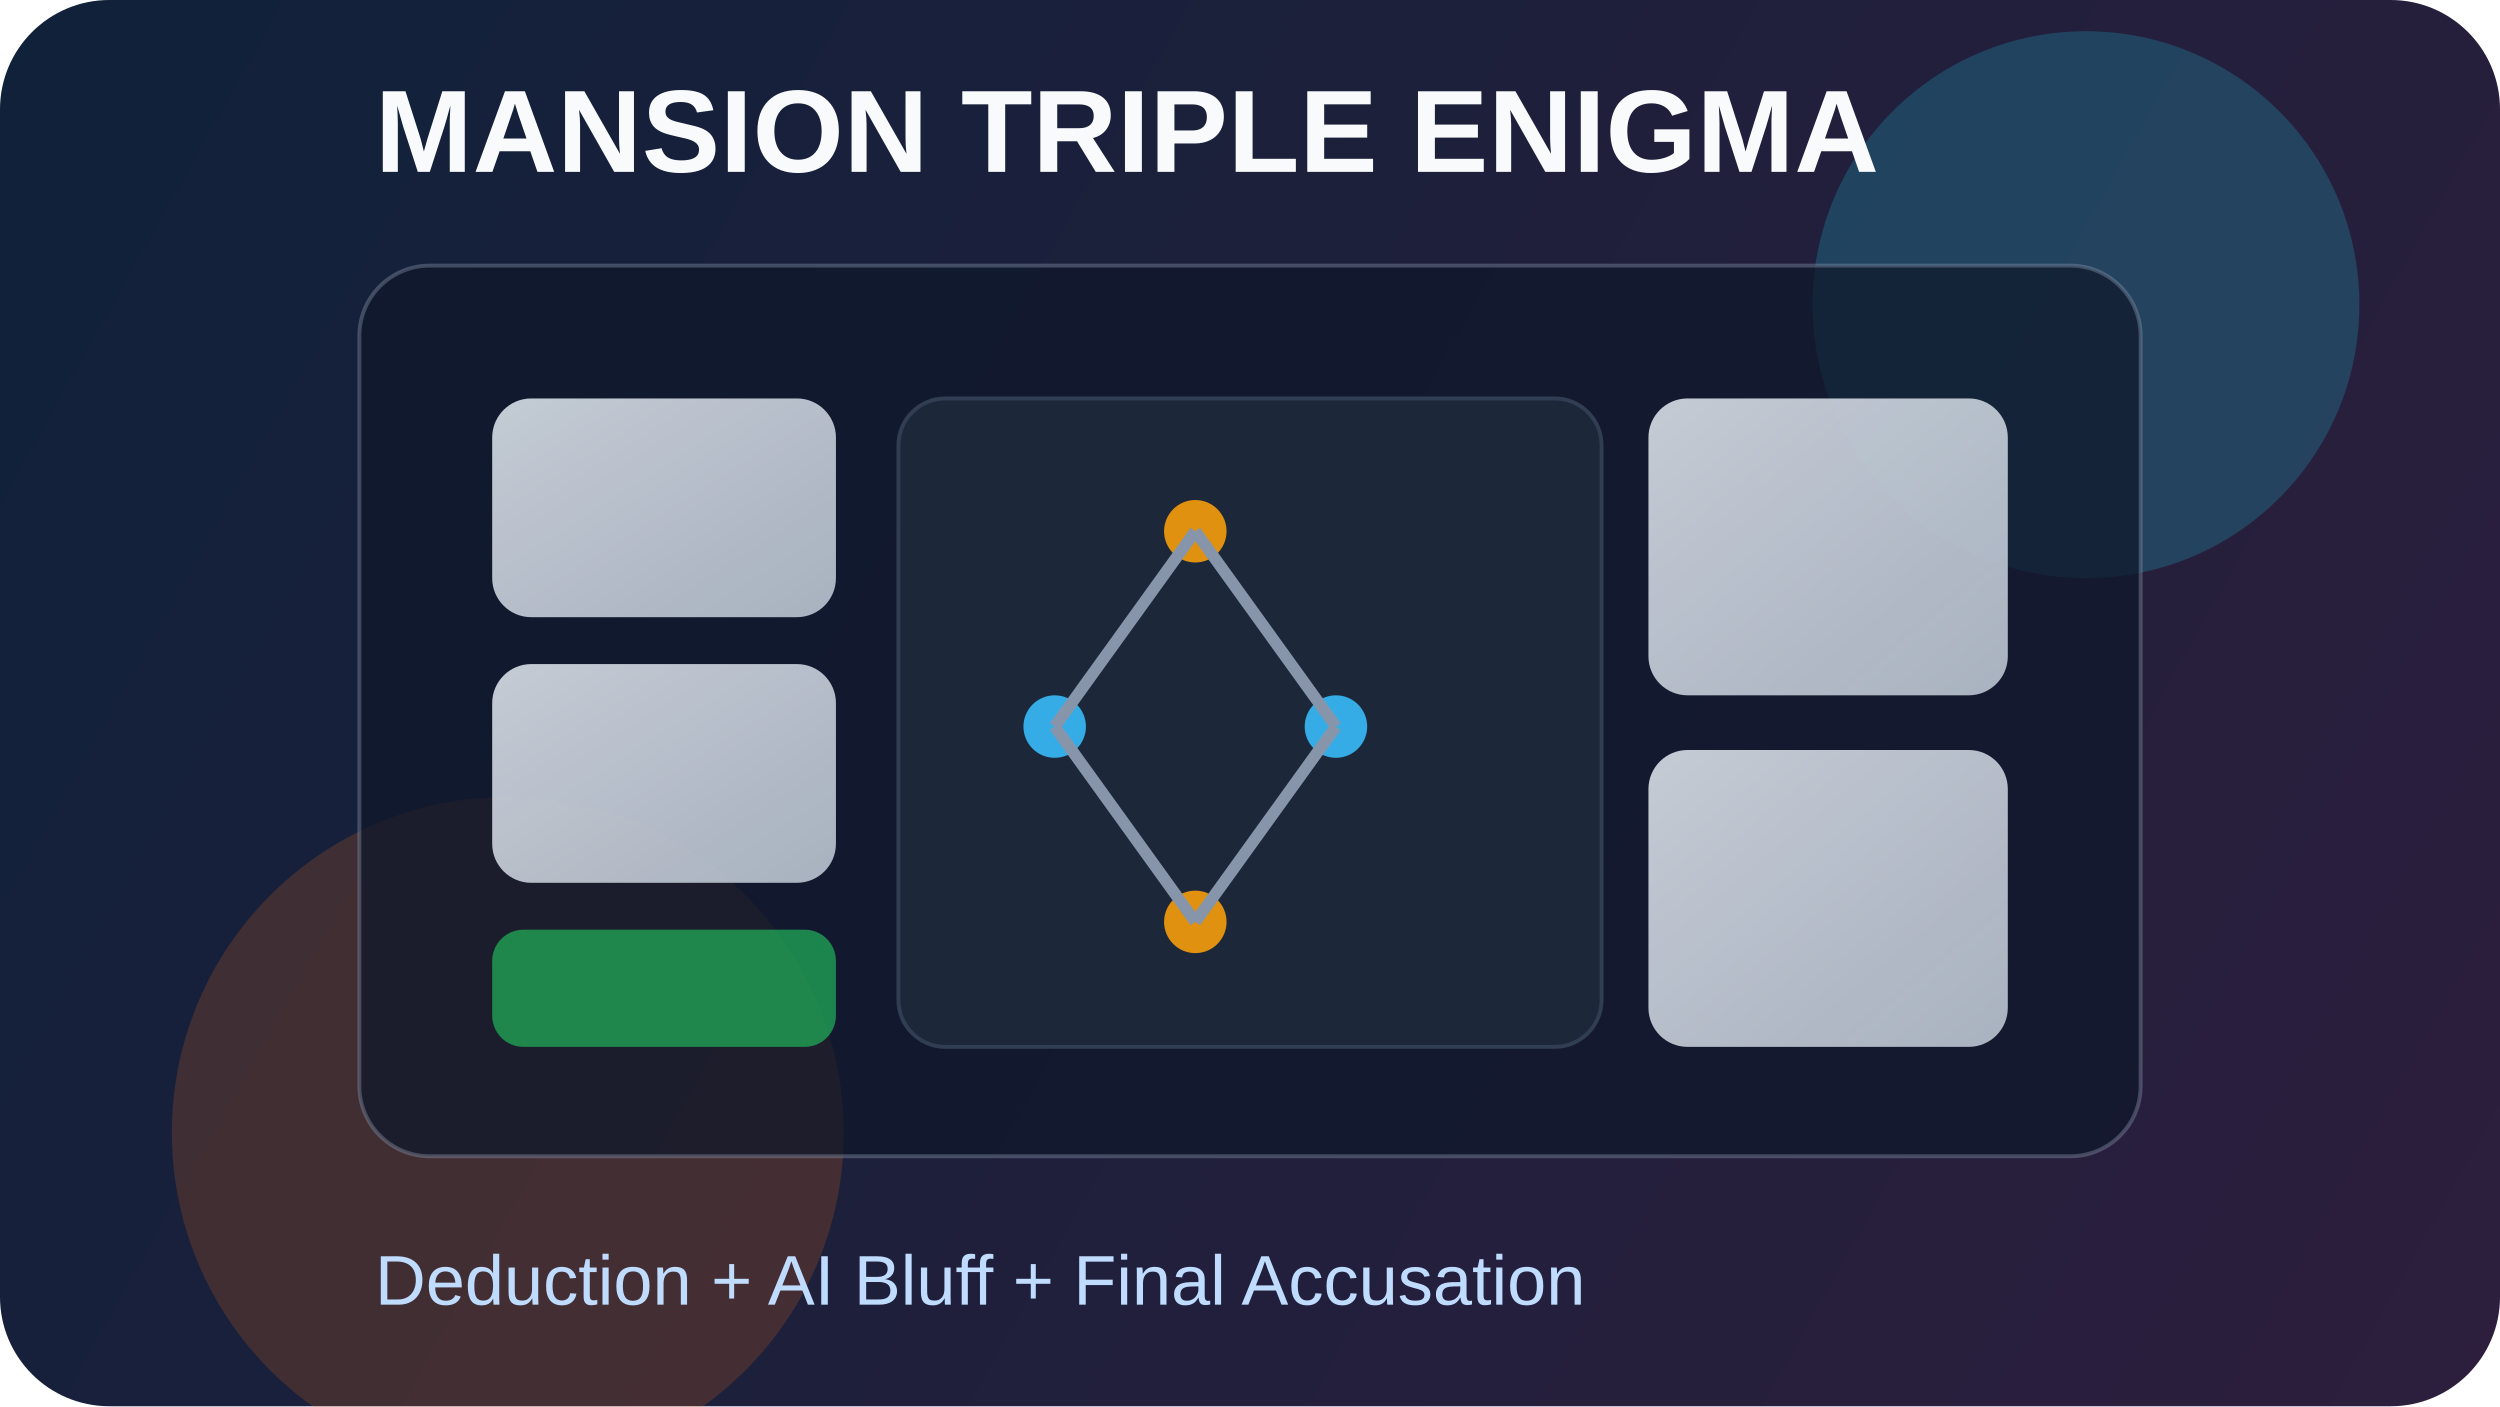
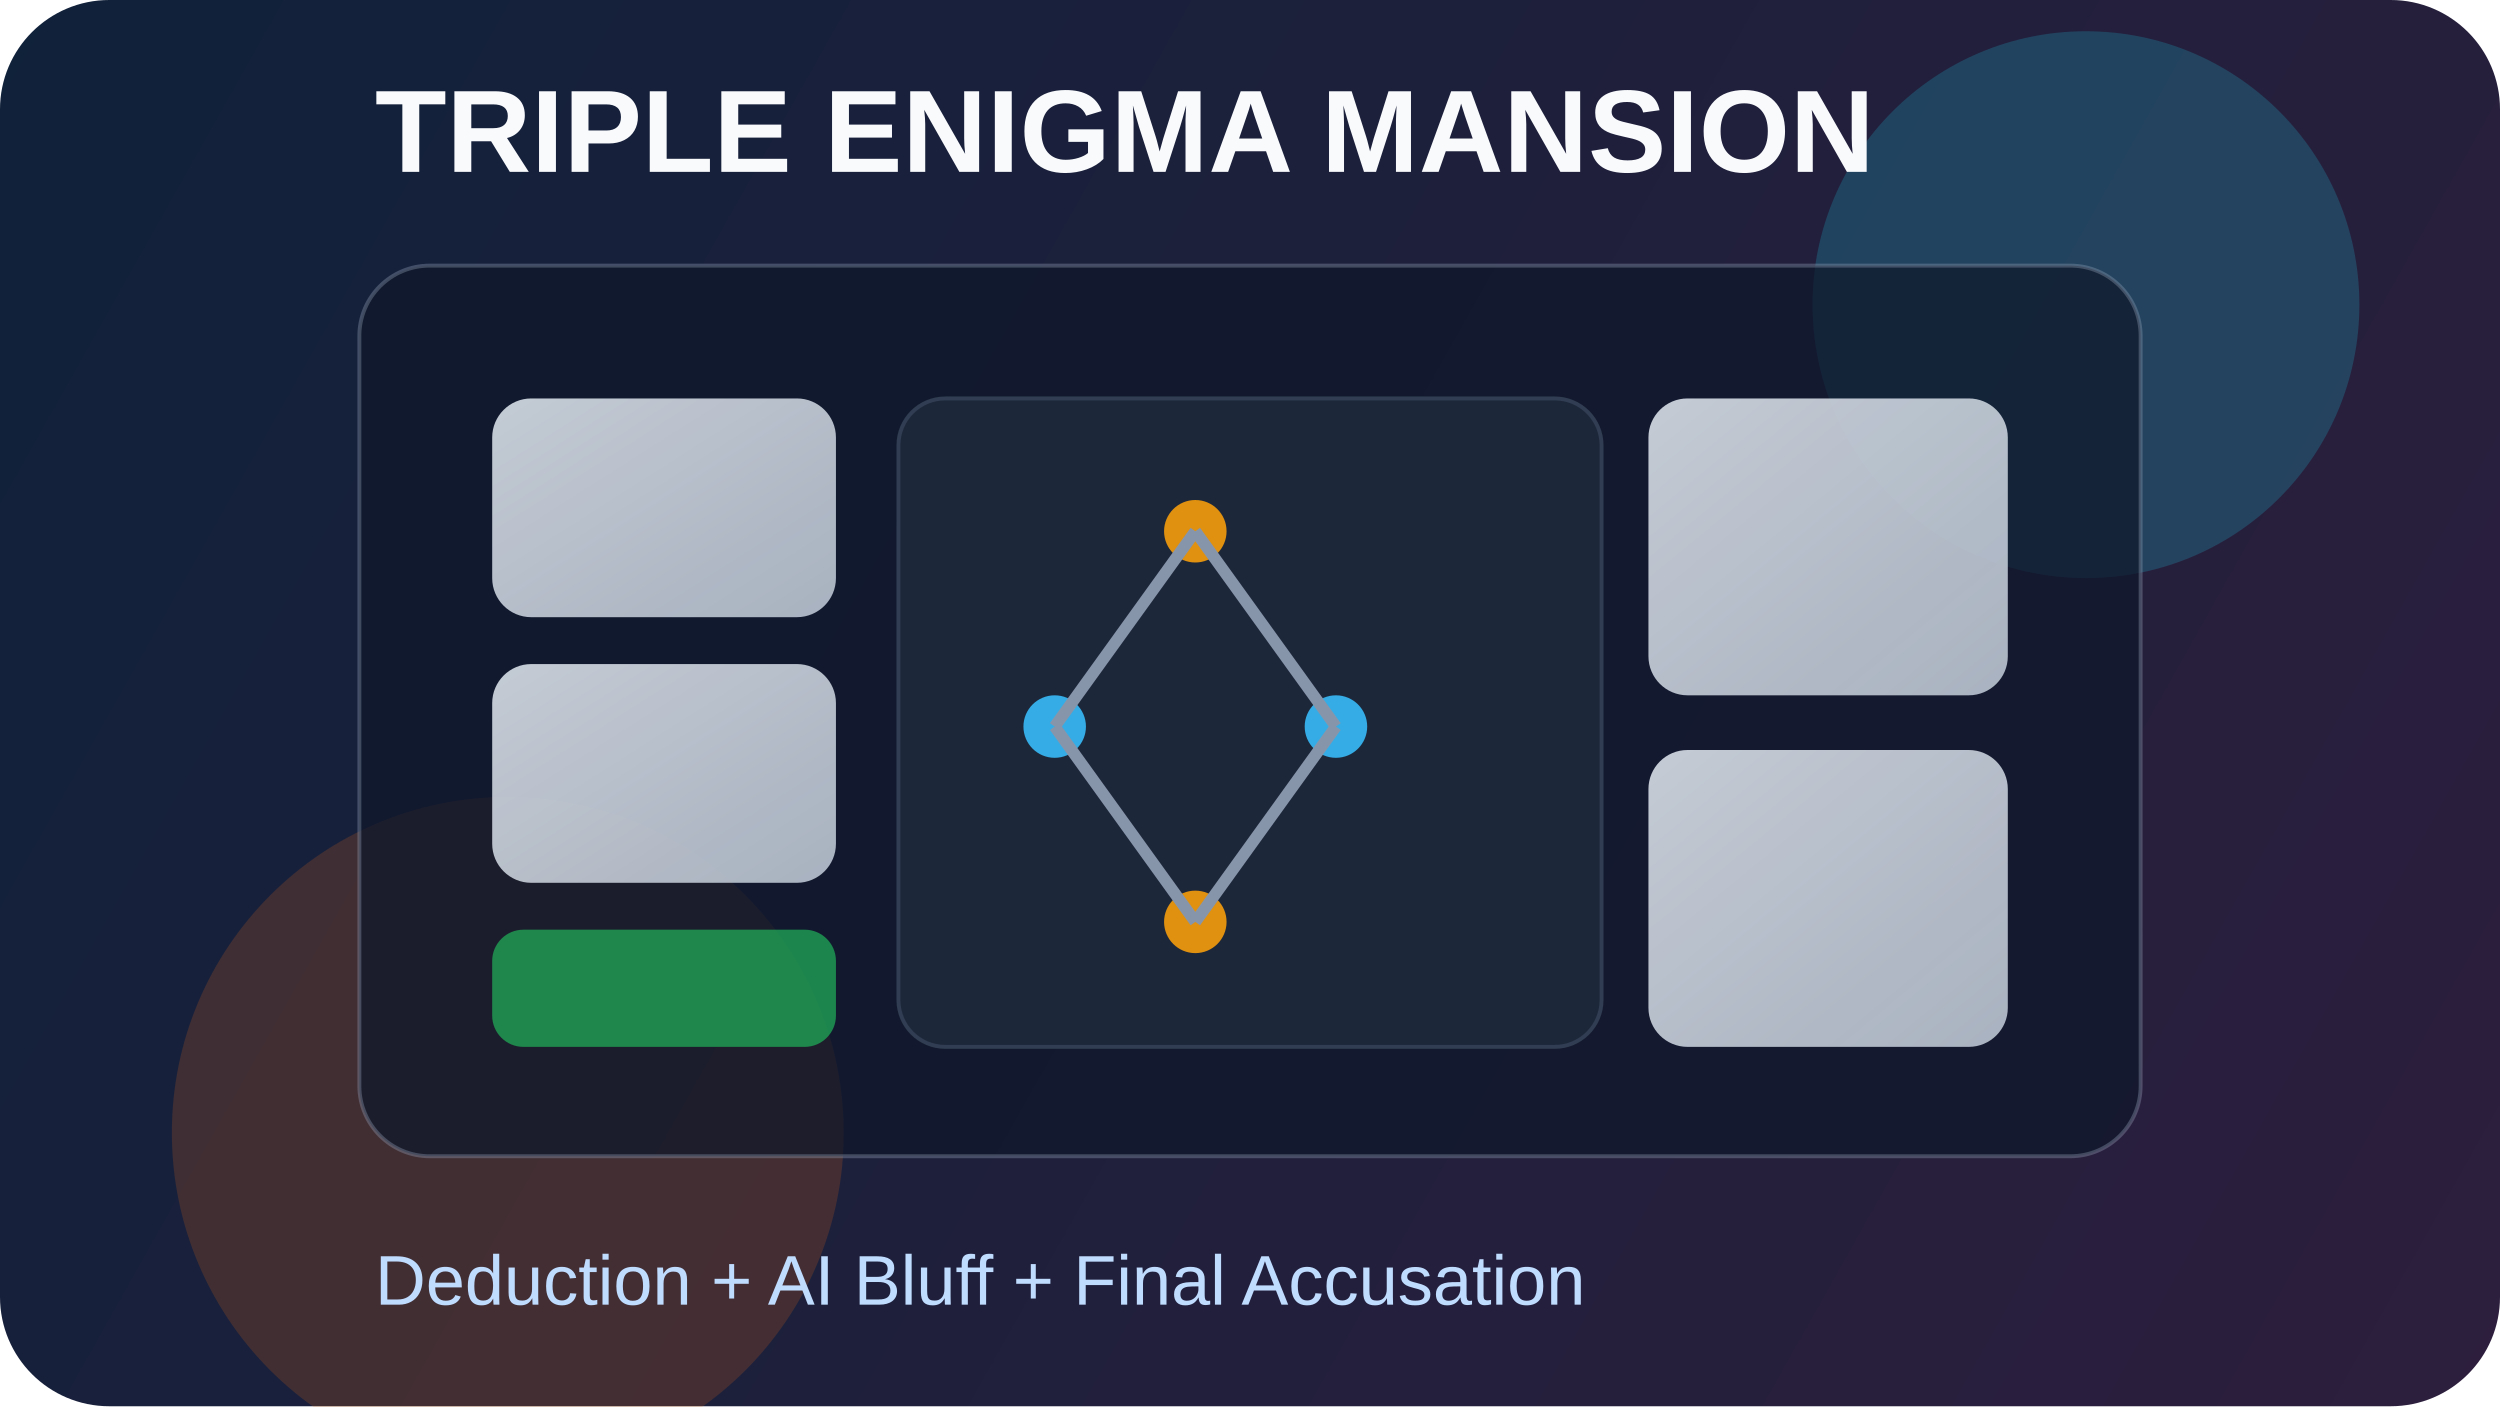
<svg xmlns="http://www.w3.org/2000/svg" width="640" height="360" viewBox="0 0 640 360" fill="none">
  <defs>
    <linearGradient id="bg" x1="0" y1="0" x2="640" y2="360" gradientUnits="userSpaceOnUse">
      <stop offset="0" stop-color="#10213A" />
      <stop offset="1" stop-color="#2D1E3D" />
    </linearGradient>
    <linearGradient id="card" x1="0" y1="0" x2="1" y2="1">
      <stop offset="0" stop-color="#E2E8F0" stop-opacity="0.95" />
      <stop offset="1" stop-color="#CBD5E1" stop-opacity="0.9" />
    </linearGradient>
  </defs>
  <rect width="640" height="360" rx="28" fill="url(#bg)" />
  <circle cx="534" cy="78" r="70" fill="#22D3EE" fill-opacity="0.2" />
  <circle cx="130" cy="290" r="86" fill="#F97316" fill-opacity="0.18" />
  <rect x="92" y="68" width="456" height="228" rx="18" fill="#0F172A" fill-opacity="0.72" stroke="#94A3B8" stroke-opacity="0.36" />
  <g opacity="0.9">
    <rect x="126" y="102" width="88" height="56" rx="10" fill="url(#card)" />
    <rect x="126" y="170" width="88" height="56" rx="10" fill="url(#card)" />
    <rect x="126" y="238" width="88" height="30" rx="8" fill="#22C55E" fill-opacity="0.7" />
    <rect x="230" y="102" width="180" height="166" rx="12" fill="#1E293B" stroke="#334155" />
    <rect x="422" y="102" width="92" height="76" rx="10" fill="url(#card)" />
    <rect x="422" y="192" width="92" height="76" rx="10" fill="url(#card)" />
    <circle cx="306" cy="136" r="8" fill="#F59E0B" />
    <circle cx="270" cy="186" r="8" fill="#38BDF8" />
    <circle cx="342" cy="186" r="8" fill="#38BDF8" />
    <circle cx="306" cy="236" r="8" fill="#F59E0B" />
    <line x1="270" y1="186" x2="306" y2="136" stroke="#94A3B8" stroke-width="3" />
    <line x1="342" y1="186" x2="306" y2="136" stroke="#94A3B8" stroke-width="3" />
    <line x1="270" y1="186" x2="306" y2="236" stroke="#94A3B8" stroke-width="3" />
    <line x1="342" y1="186" x2="306" y2="236" stroke="#94A3B8" stroke-width="3" />
  </g>
-   <text x="96" y="44" fill="#F8FAFC" font-size="30" font-family="Arial, sans-serif" font-weight="700">MANSION TRIPLE ENIGMA</text>
+   <text x="96" y="44" fill="#F8FAFC" font-size="30" font-family="Arial, sans-serif" font-weight="700">TRIPLE ENIGMA MANSION</text>
  <text x="96" y="334" fill="#BFDBFE" font-size="18" font-family="Arial, sans-serif">Deduction + AI Bluff + Final Accusation</text>
</svg>
